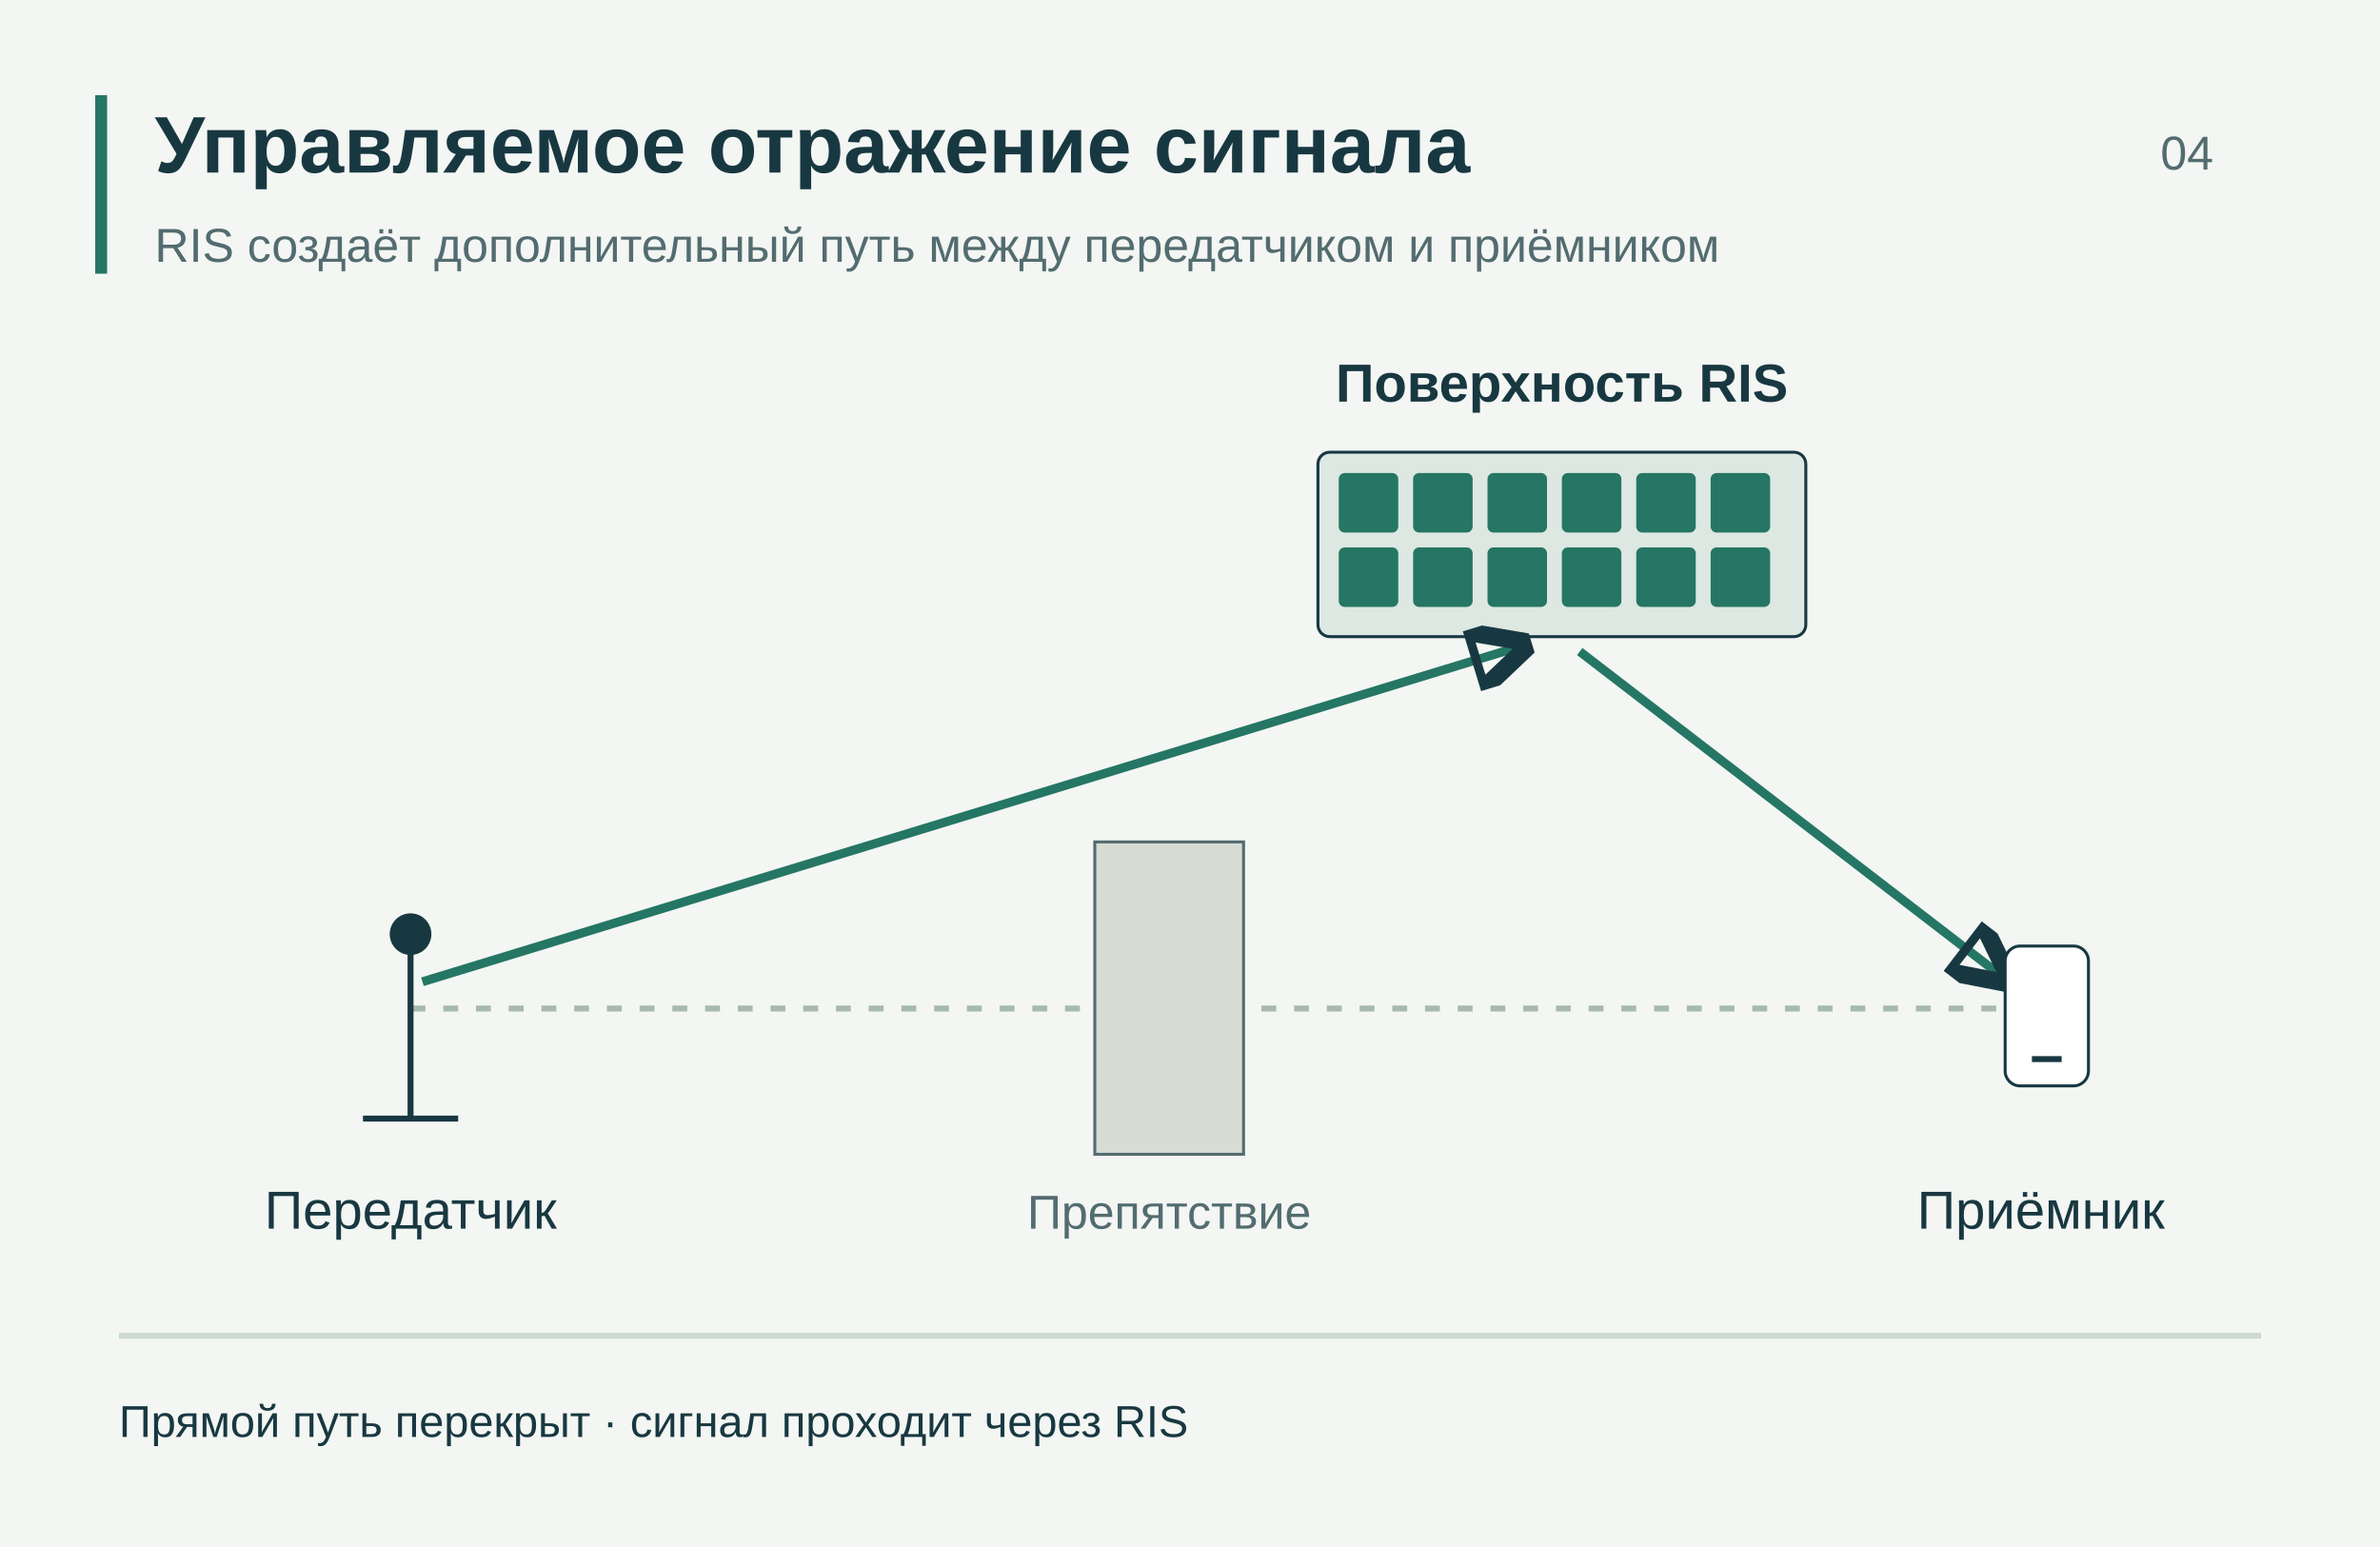
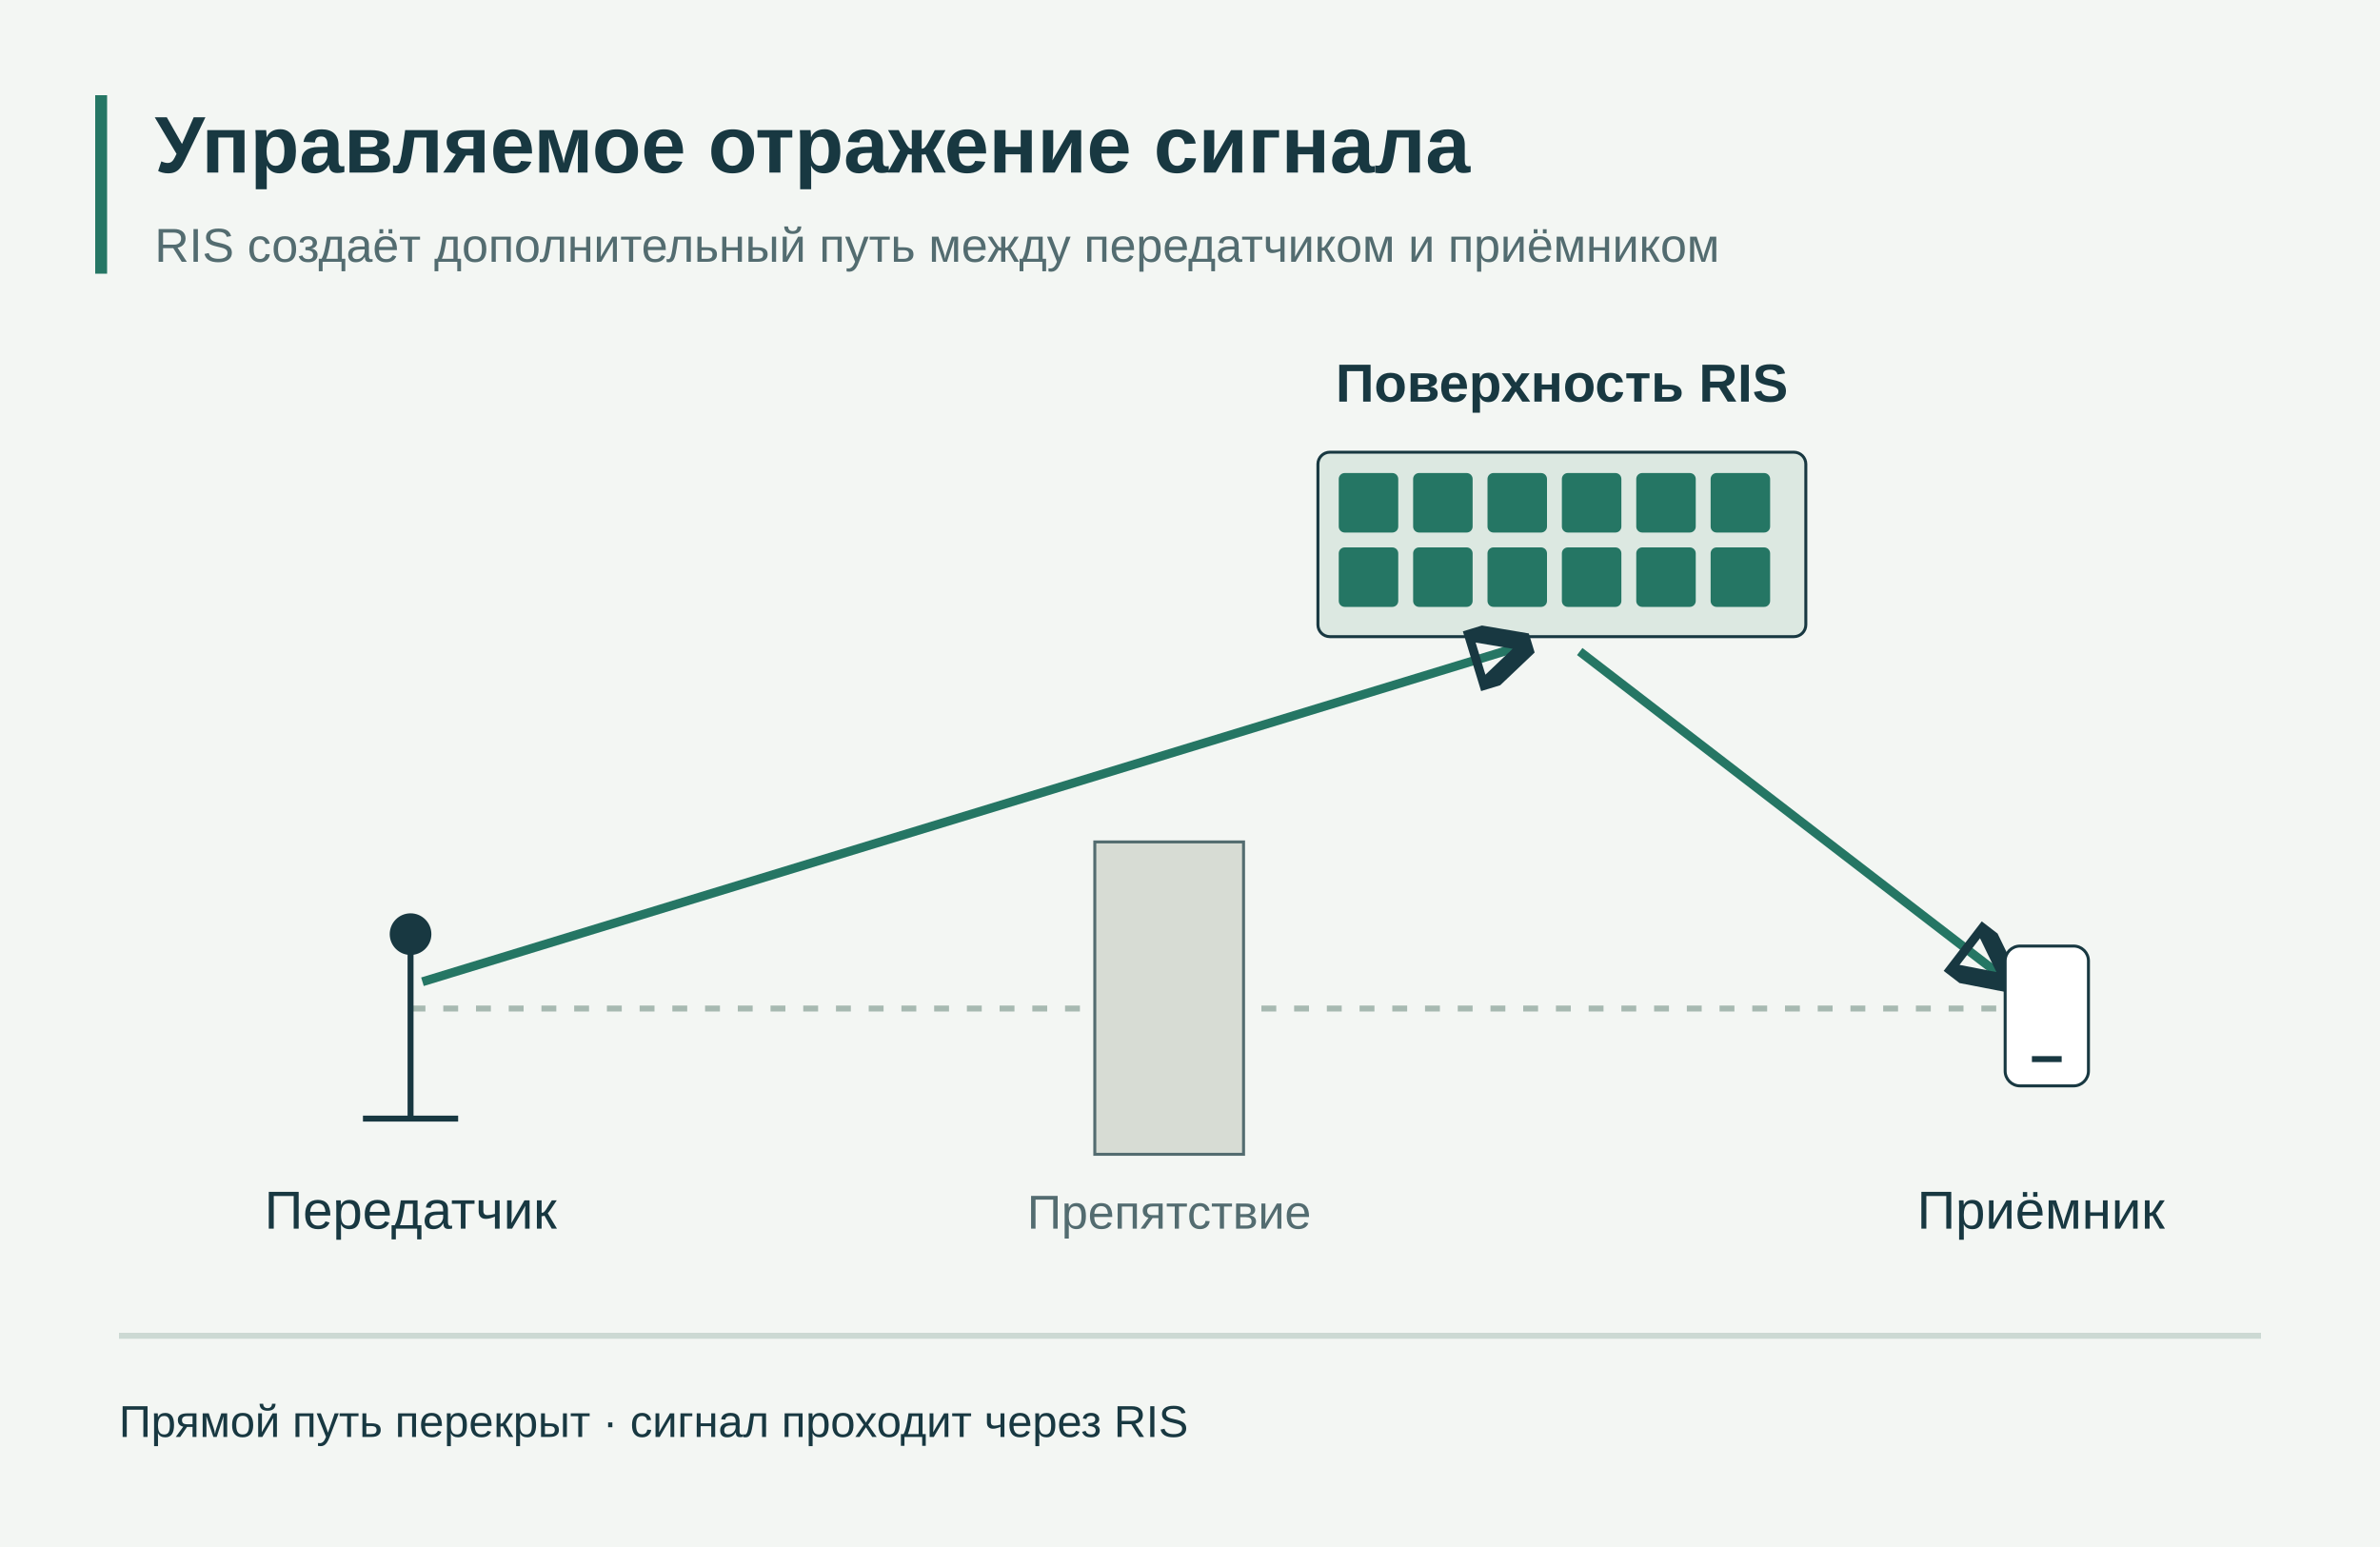
<svg xmlns="http://www.w3.org/2000/svg" viewBox="0 0 800 520" role="img" aria-labelledby="title desc">
  <defs>
    <marker id="arrow" markerWidth="7" markerHeight="7" refX="6" refY="3.5" orient="auto">
      <path d="M0 0L7 3.5L0 7Z" fill="#257664" />
    </marker>
  </defs>
  <style>text{font-family:Arial,sans-serif;fill:#183841;font-size:18px}path{fill:none;stroke:#183841;stroke-width:2}circle{fill:#fff;stroke:#183841;stroke-width:2}.muted{fill:#536c70;font-size:16px}.signal{stroke:#257664;stroke-width:3}.accent{fill:#257664}.head{font-size:27px;font-weight:700}.small{font-size:15px}</style>
  <rect x="0" y="0" width="800" height="520" fill="#f3f6f3" />
  <rect x="32" y="32" width="4" height="60" fill="#257664" />
  <text x="52" y="58" class="head">Управляемое отражение сигнала</text>
  <text x="52" y="88" class="muted">RIS создаёт дополнительный путь между передатчиком и приёмником</text>
-   <text x="744" y="57" text-anchor="end" class="muted">04</text>
  <path d="M138 339L682 339" style="stroke:#a7b9b1;stroke-dasharray:5 6" />
  <rect x="368" y="283" width="50" height="105" fill="#d7dcd4" stroke="#536c70" />
  <text x="393" y="413" text-anchor="middle" class="muted">Препятствие</text>
  <rect x="443" y="152" width="164" height="62" rx="4" fill="#dce8e1" stroke="#183841" />
  <rect x="450" y="159" width="20" height="20" rx="2" fill="#257664" />
  <rect x="475" y="159" width="20" height="20" rx="2" fill="#257664" />
  <rect x="500" y="159" width="20" height="20" rx="2" fill="#257664" />
  <rect x="525" y="159" width="20" height="20" rx="2" fill="#257664" />
  <rect x="550" y="159" width="20" height="20" rx="2" fill="#257664" />
  <rect x="575" y="159" width="20" height="20" rx="2" fill="#257664" />
  <rect x="450" y="184" width="20" height="20" rx="2" fill="#257664" />
  <rect x="475" y="184" width="20" height="20" rx="2" fill="#257664" />
  <rect x="500" y="184" width="20" height="20" rx="2" fill="#257664" />
  <rect x="525" y="184" width="20" height="20" rx="2" fill="#257664" />
  <rect x="550" y="184" width="20" height="20" rx="2" fill="#257664" />
  <rect x="575" y="184" width="20" height="20" rx="2" fill="#257664" />
  <path d="M142 330L512 217" class="signal" marker-end="url(#arrow)" />
  <path d="M531 219L674 329" class="signal" marker-end="url(#arrow)" />
  <path d="M138 313L138 376" />
  <path d="M122 376L154 376" />
  <circle cx="138" cy="314" r="6" style="fill:#183841" />
  <rect x="674" y="318" width="28" height="47" rx="5" fill="#fff" stroke="#183841" />
  <path d="M683 356L693 356" />
  <text x="525" y="135" text-anchor="middle" font-weight="700">Поверхность RIS</text>
  <text x="138" y="413" text-anchor="middle">Передатчик</text>
  <text x="686" y="413" text-anchor="middle">Приёмник</text>
  <path d="M40 449L760 449" style="stroke:#ccd9d3" />
  <text x="40" y="483" class="small">Прямой путь перекрыт · сигнал проходит через RIS</text>
</svg>
